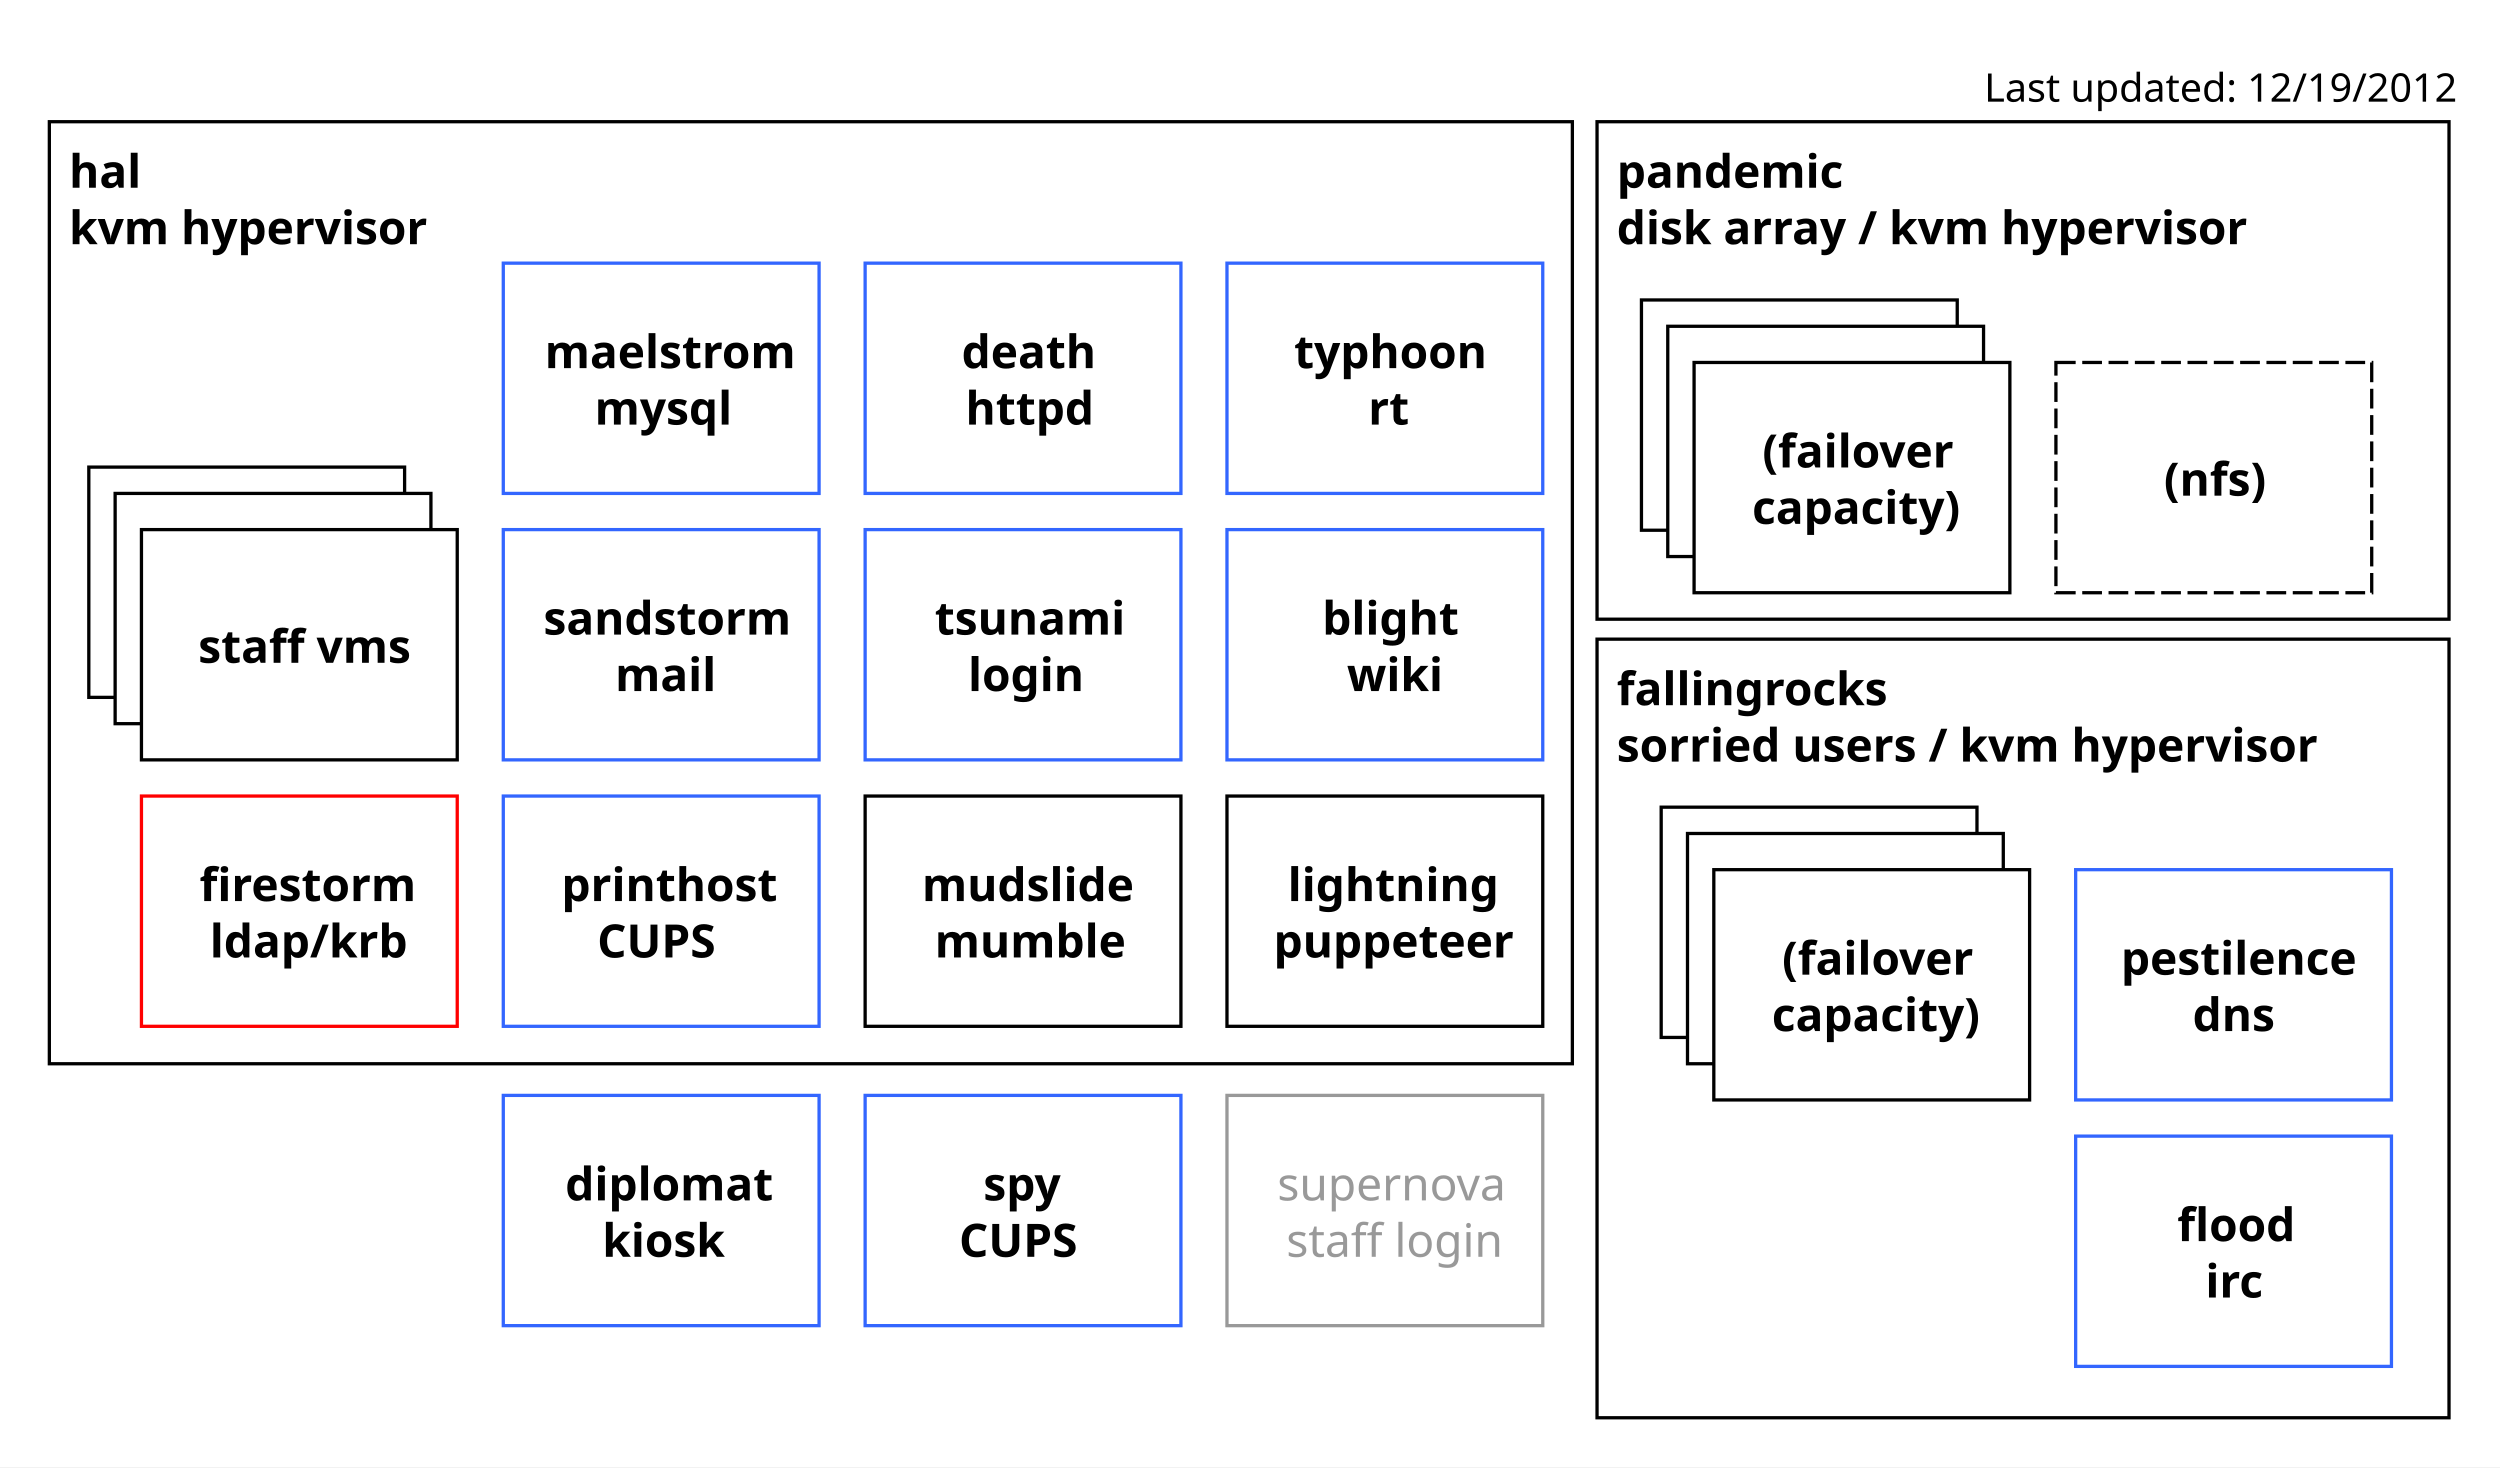
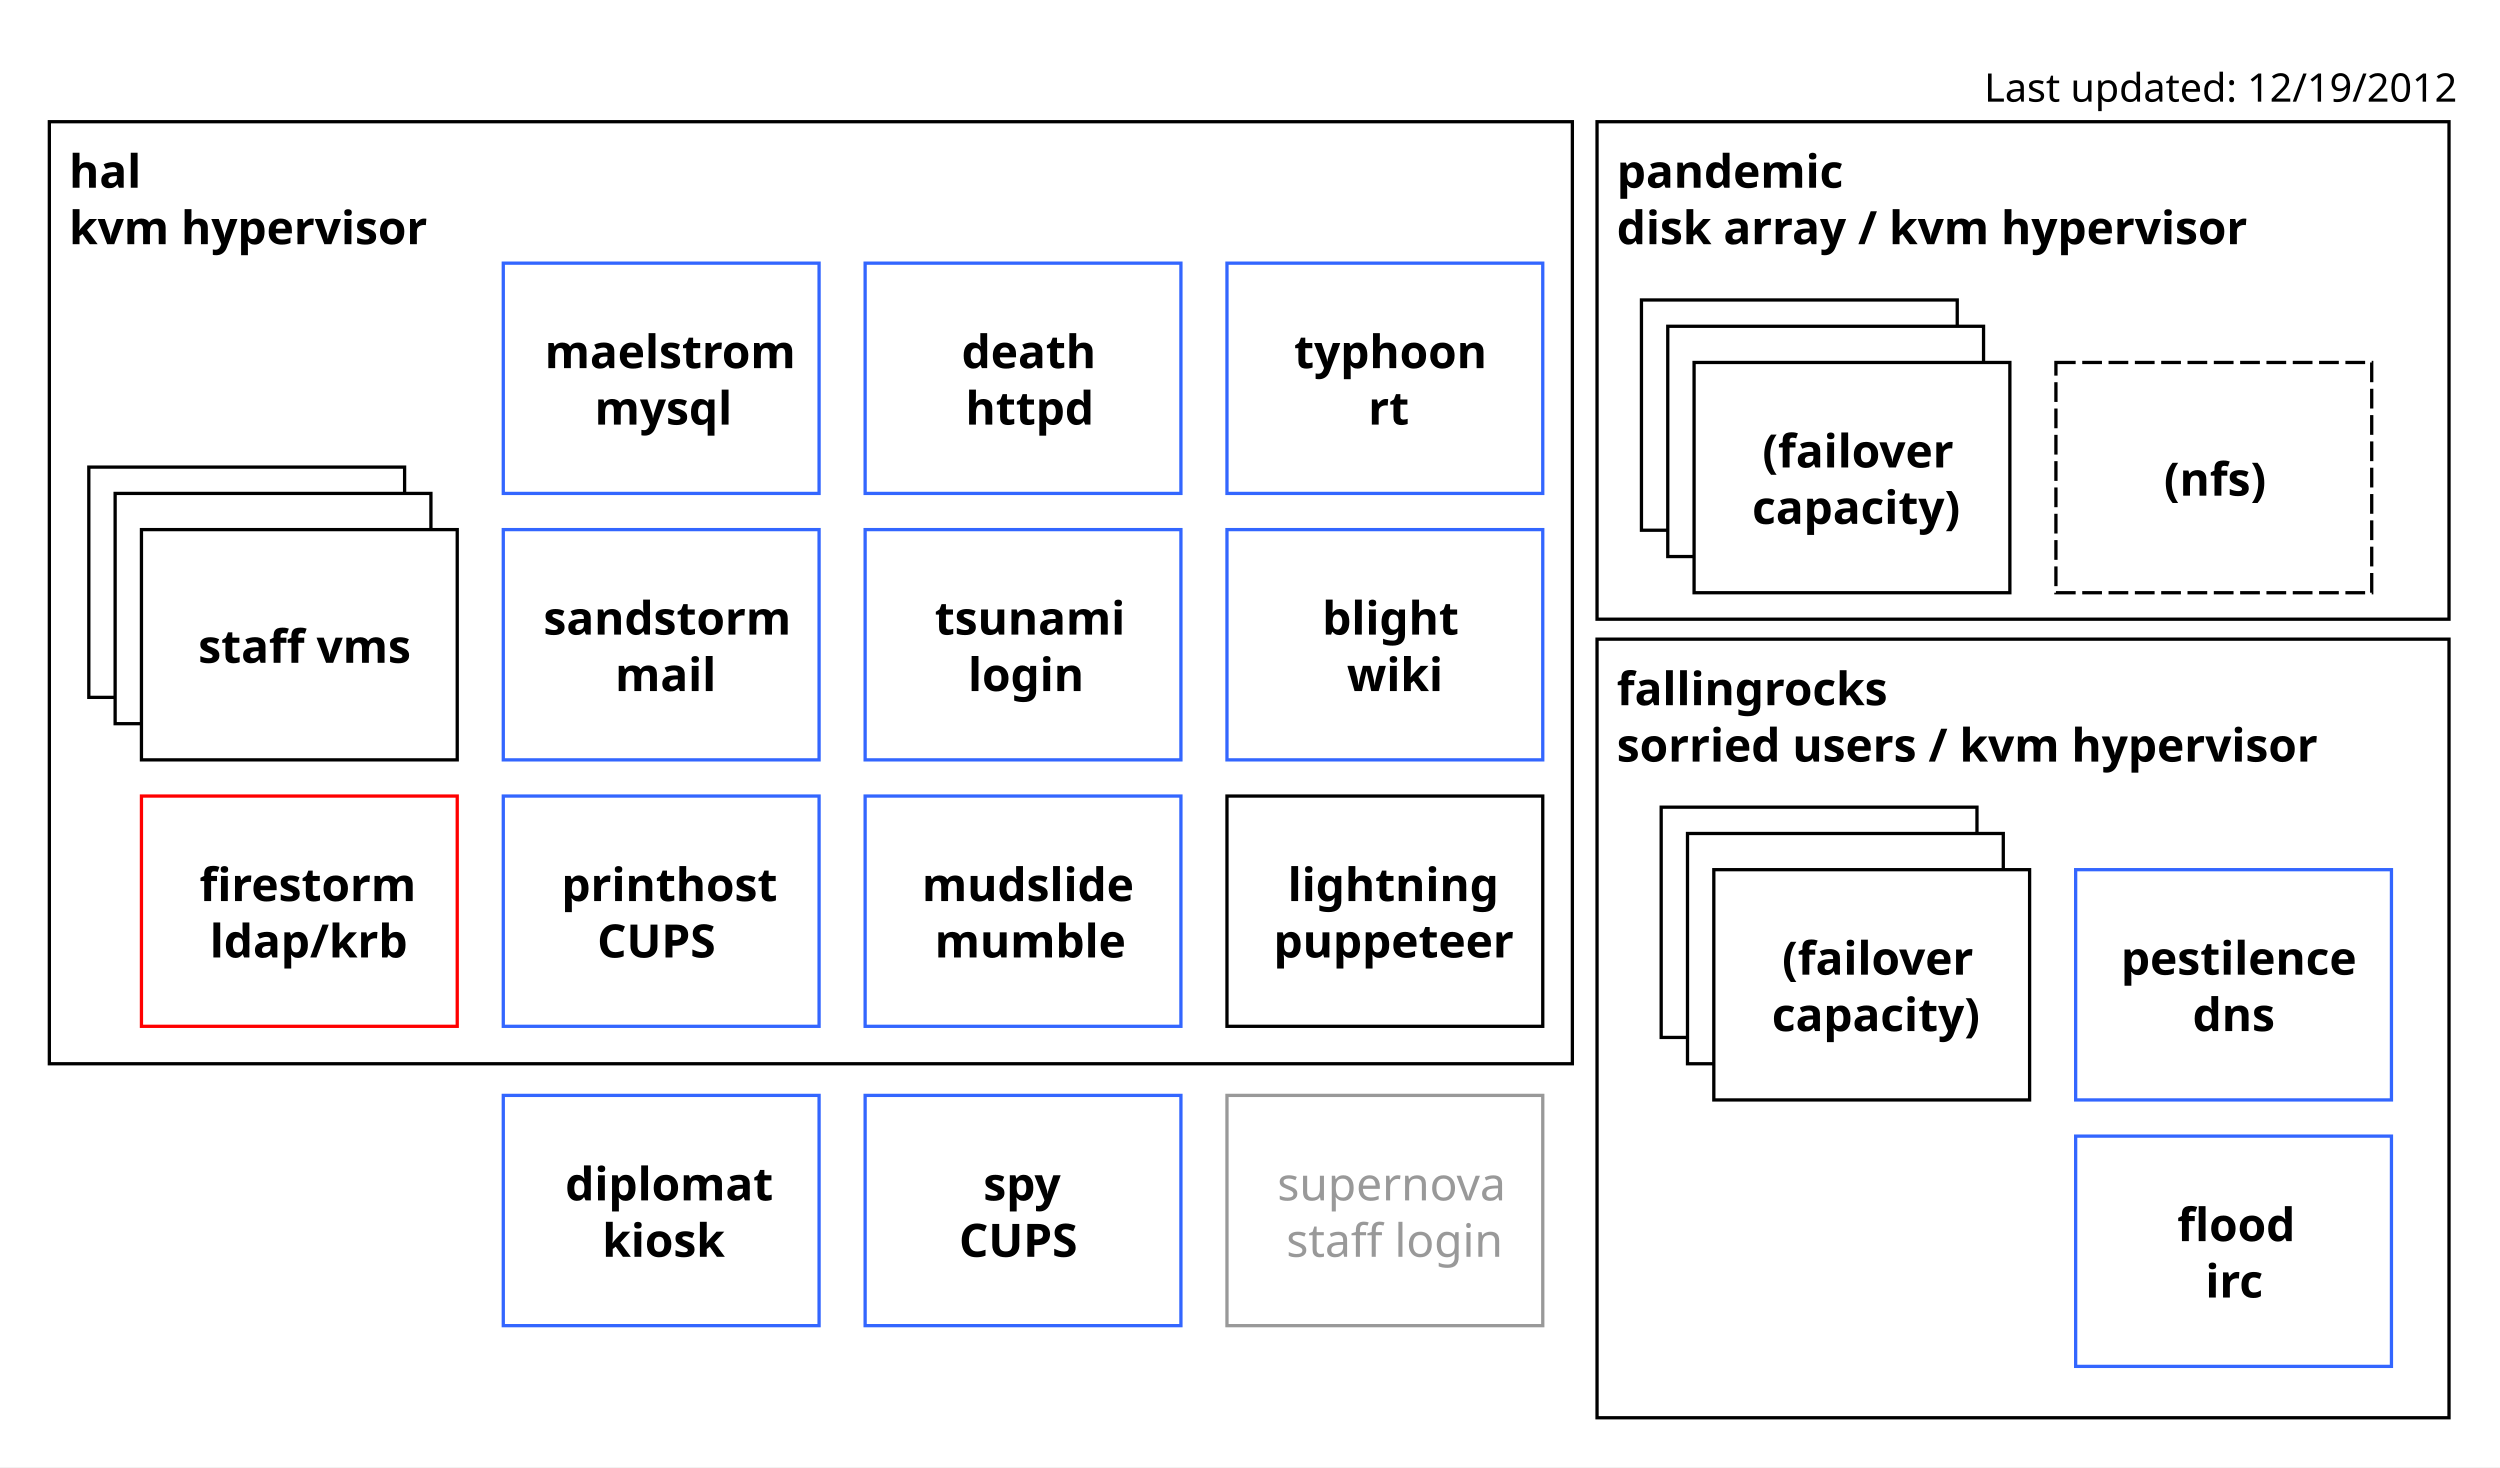
<svg xmlns="http://www.w3.org/2000/svg" xmlns:xlink="http://www.w3.org/1999/xlink" fill-opacity="1" color-rendering="auto" color-interpolation="auto" stroke="black" text-rendering="auto" stroke-linecap="square" width="760" stroke-miterlimit="10" stroke-opacity="1" shape-rendering="auto" fill="black" stroke-dasharray="none" font-weight="normal" stroke-width="1" height="446" font-family="'Dialog'" font-style="normal" stroke-linejoin="miter" font-size="12" stroke-dashoffset="0" image-rendering="auto">
  <defs id="genericDefs" />
  <g>
    <defs id="defs1">
      <clipPath clipPathUnits="userSpaceOnUse" id="clipPath1">
        <path d="M0 0 L760 0 L760 446 L0 446 L0 0 Z" />
      </clipPath>
      <clipPath clipPathUnits="userSpaceOnUse" id="clipPath2">
        <path d="M-63 -115 L697 -115 L697 331 L-63 331 L-63 -115 Z" />
      </clipPath>
    </defs>
    <g fill="white" transform="translate(63,115)" stroke="white">
      <rect x="-63" width="760" height="446" y="-115" clip-path="url(#clipPath2)" stroke="none" />
    </g>
    <g id="y.node.0">
      <a target="_blank" xlink:type="simple" xlink:href="hal/" xlink:show="new">
        <g>
          <g font-size="14" stroke-miterlimit="1.45" font-weight="bold" font-family="sans-serif" transform="matrix(1,0,0,1,63,115)" stroke-linecap="butt">
            <text x="-42" xml:space="preserve" y="-57.925" stroke="none">hal</text>
          </g>
          <g font-size="14" stroke-miterlimit="1.45" font-weight="bold" font-family="sans-serif" transform="matrix(1,0,0,1,63,115)" stroke-linecap="butt">
            <text x="-42" xml:space="preserve" y="-40.773" stroke="none">kvm hypervisor</text>
          </g>
        </g>
        <g stroke-linecap="butt" transform="matrix(1,0,0,1,63,115)" stroke-miterlimit="1.45">
          <rect fill="none" x="-48" width="463" height="286.381" y="-78" />
        </g>
      </a>
    </g>
    <g id="y.node.1">
      <a target="_blank" xlink:type="simple" xlink:href="death/" xlink:show="new">
        <g fill="white" transform="matrix(1,0,0,1,63,115)" stroke="white">
          <rect x="200" width="96" height="70" y="-35" stroke="none" />
        </g>
        <g>
          <g font-size="14" stroke-miterlimit="1.45" font-weight="bold" font-family="sans-serif" transform="matrix(1,0,0,1,63,115)" stroke-linecap="butt">
            <text x="229.331" xml:space="preserve" y="-3.076" stroke="none">death</text>
            <text x="230.51" xml:space="preserve" y="14.075" stroke="none">httpd</text>
          </g>
        </g>
        <g fill="rgb(51,102,255)" stroke-miterlimit="1.45" transform="matrix(1,0,0,1,63,115)" stroke-linecap="butt" stroke="rgb(51,102,255)">
          <rect fill="none" x="200" width="96" height="70" y="-35" />
        </g>
      </a>
    </g>
    <g id="y.node.2">
      <a target="_blank" xlink:type="simple" xlink:href="maelstrom/" xlink:show="new">
        <g fill="white" transform="matrix(1,0,0,1,63,115)" stroke="white">
          <rect x="90" width="96" height="70" y="-35" stroke="none" />
        </g>
        <g>
          <g font-size="14" stroke-miterlimit="1.45" font-weight="bold" font-family="sans-serif" transform="matrix(1,0,0,1,63,115)" stroke-linecap="butt">
            <text x="102.597" xml:space="preserve" y="-3.076" stroke="none">maelstrom</text>
            <text x="117.769" xml:space="preserve" y="14.075" stroke="none">mysql</text>
          </g>
        </g>
        <g fill="rgb(51,102,255)" stroke-miterlimit="1.45" transform="matrix(1,0,0,1,63,115)" stroke-linecap="butt" stroke="rgb(51,102,255)">
          <rect fill="none" x="90" width="96" height="70" y="-35" />
        </g>
      </a>
    </g>
    <g id="y.node.3">
      <a target="_blank" xlink:type="simple" xlink:href="tsunami/" xlink:show="new">
        <g fill="white" transform="matrix(1,0,0,1,63,115)" stroke="white">
          <rect x="200" width="96" height="70" y="46" stroke="none" />
        </g>
        <g>
          <g font-size="14" stroke-miterlimit="1.45" font-weight="bold" font-family="sans-serif" transform="matrix(1,0,0,1,63,115)" stroke-linecap="butt">
            <text x="221.162" xml:space="preserve" y="77.924" stroke="none">tsunami</text>
            <text x="231.283" xml:space="preserve" y="95.075" stroke="none">login</text>
          </g>
        </g>
        <g fill="rgb(51,102,255)" stroke-miterlimit="1.45" transform="matrix(1,0,0,1,63,115)" stroke-linecap="butt" stroke="rgb(51,102,255)">
          <rect fill="none" x="200" width="96" height="70" y="46" />
        </g>
      </a>
    </g>
    <g id="y.node.4">
      <a target="_blank" xlink:type="simple" xlink:href="lightning/" xlink:show="new">
        <g fill="white" transform="matrix(1,0,0,1,63,115)" stroke="white">
          <rect x="310" width="96" height="70" y="127" stroke="none" />
        </g>
        <g>
          <g font-size="14" stroke-miterlimit="1.45" font-weight="bold" font-family="sans-serif" transform="matrix(1,0,0,1,63,115)" stroke-linecap="butt">
            <text x="328.455" xml:space="preserve" y="158.924" stroke="none">lightning</text>
            <text x="324.162" xml:space="preserve" y="176.075" stroke="none">puppeteer</text>
          </g>
        </g>
        <g stroke-linecap="butt" transform="matrix(1,0,0,1,63,115)" stroke-miterlimit="1.45">
          <rect fill="none" x="310" width="96" height="70" y="127" />
        </g>
      </a>
    </g>
    <g id="y.node.5">
      <a target="_blank" xlink:type="simple" xlink:href="supernova/" xlink:show="new">
        <g fill="white" transform="matrix(1,0,0,1,63,115)" stroke="white">
          <rect x="310" width="96" height="70" y="218" stroke="none" />
        </g>
        <g>
          <g font-size="14" stroke-linecap="butt" transform="matrix(1,0,0,1,63,115)" fill="rgb(153,153,153)" font-family="sans-serif" stroke="rgb(153,153,153)" stroke-miterlimit="1.45">
            <text x="325.31" xml:space="preserve" y="249.924" stroke="none">supernova</text>
            <text x="328.038" xml:space="preserve" y="267.075" stroke="none">staff login</text>
          </g>
        </g>
        <g fill="rgb(153,153,153)" stroke-miterlimit="1.45" transform="matrix(1,0,0,1,63,115)" stroke-linecap="butt" stroke="rgb(153,153,153)">
          <rect fill="none" x="310" width="96" height="70" y="218" />
        </g>
      </a>
    </g>
    <g id="y.node.6">
      <a target="_blank" xlink:type="simple" xlink:href="firestorm/" xlink:show="new">
        <g fill="white" transform="matrix(1,0,0,1,63,115)" stroke="white">
          <rect x="-20" width="96" height="70" y="127" stroke="none" />
        </g>
        <g>
          <g font-size="14" stroke-miterlimit="1.45" font-weight="bold" font-family="sans-serif" transform="matrix(1,0,0,1,63,115)" stroke-linecap="butt">
            <text x="-2.341" xml:space="preserve" y="158.924" stroke="none">firestorm</text>
            <text x="0.772" xml:space="preserve" y="176.075" stroke="none">ldap/krb</text>
          </g>
        </g>
        <g fill="red" stroke-miterlimit="1.45" transform="matrix(1,0,0,1,63,115)" stroke-linecap="butt" stroke="red">
          <rect fill="none" x="-20" width="96" height="70" y="127" />
        </g>
      </a>
    </g>
    <g id="y.node.7">
      <g fill="white" transform="matrix(1,0,0,1,63,115)" stroke="white">
        <rect x="-36" width="96" height="70" y="27" stroke="none" />
      </g>
      <g />
      <g stroke-linecap="butt" transform="matrix(1,0,0,1,63,115)" stroke-miterlimit="1.45">
        <rect fill="none" x="-36" width="96" height="70" y="27" />
      </g>
    </g>
    <g id="y.node.8">
      <g fill="white" transform="matrix(1,0,0,1,63,115)" stroke="white">
        <rect x="-28" width="96" height="70" y="35" stroke="none" />
      </g>
      <g />
      <g stroke-linecap="butt" transform="matrix(1,0,0,1,63,115)" stroke-miterlimit="1.45">
        <rect fill="none" x="-28" width="96" height="70" y="35" />
      </g>
    </g>
    <g id="y.node.9">
      <g fill="white" transform="matrix(1,0,0,1,63,115)" stroke="white">
        <rect x="-20" width="96" height="70" y="46" stroke="none" />
      </g>
      <g>
        <g font-size="14" stroke-miterlimit="1.45" font-weight="bold" font-family="sans-serif" transform="matrix(1,0,0,1,63,115)" stroke-linecap="butt">
          <text x="-2.734" xml:space="preserve" y="86.499" stroke="none">staff vms</text>
        </g>
      </g>
      <g stroke-linecap="butt" transform="matrix(1,0,0,1,63,115)" stroke-miterlimit="1.45">
        <rect fill="none" x="-20" width="96" height="70" y="46" />
      </g>
    </g>
    <g id="y.node.10">
      <a target="_blank" xlink:type="simple" xlink:href="sandstorm/" xlink:show="new">
        <g fill="white" transform="matrix(1,0,0,1,63,115)" stroke="white">
          <rect x="90" width="96" height="70" y="46" stroke="none" />
        </g>
        <g>
          <g font-size="14" stroke-miterlimit="1.45" font-weight="bold" font-family="sans-serif" transform="matrix(1,0,0,1,63,115)" stroke-linecap="butt">
            <text x="102.214" xml:space="preserve" y="77.924" stroke="none">sandstorm</text>
            <text x="123.993" xml:space="preserve" y="95.075" stroke="none">mail</text>
          </g>
        </g>
        <g fill="rgb(51,102,255)" stroke-miterlimit="1.45" transform="matrix(1,0,0,1,63,115)" stroke-linecap="butt" stroke="rgb(51,102,255)">
          <rect fill="none" x="90" width="96" height="70" y="46" />
        </g>
      </a>
    </g>
    <g id="y.node.11">
      <a target="_blank" xlink:type="simple" xlink:href="pox/" xlink:show="new">
        <g>
          <g font-size="14" stroke-miterlimit="1.45" font-weight="bold" font-family="sans-serif" transform="matrix(1,0,0,1,63,115)" stroke-linecap="butt">
            <text x="428.5" xml:space="preserve" y="-57.925" stroke="none">pandemic</text>
            <text x="428.5" xml:space="preserve" y="-40.773" stroke="none">disk array / kvm hypervisor</text>
          </g>
        </g>
        <g stroke-linecap="butt" transform="matrix(1,0,0,1,63,115)" stroke-miterlimit="1.45">
          <rect fill="none" x="422.5" width="259" height="151.235" y="-78" />
        </g>
      </a>
    </g>
    <g id="y.node.12">
      <g fill="white" transform="matrix(1,0,0,1,63,115)" stroke="white">
        <rect x="436" width="96" height="70" y="-23.81" stroke="none" />
      </g>
      <g />
      <g stroke-linecap="butt" transform="matrix(1,0,0,1,63,115)" stroke-miterlimit="1.45">
        <rect fill="none" x="436" width="96" height="70" y="-23.81" />
      </g>
    </g>
    <g id="y.node.13">
      <g fill="white" transform="matrix(1,0,0,1,63,115)" stroke="white">
        <rect x="444" width="96" height="70" y="-15.81" stroke="none" />
      </g>
      <g />
      <g stroke-linecap="butt" transform="matrix(1,0,0,1,63,115)" stroke-miterlimit="1.45">
        <rect fill="none" x="444" width="96" height="70" y="-15.81" />
      </g>
    </g>
    <g id="y.node.14">
      <g fill="white" transform="matrix(1,0,0,1,63,115)" stroke="white">
        <rect x="452" width="96" height="70" y="-4.81" stroke="none" />
      </g>
      <g>
        <g font-size="14" stroke-miterlimit="1.45" font-weight="bold" font-family="sans-serif" transform="matrix(1,0,0,1,63,115)" stroke-linecap="butt">
          <text x="472.769" xml:space="preserve" y="27.114" stroke="none">(failover</text>
          <text x="469.652" xml:space="preserve" y="44.266" stroke="none">capacity)</text>
        </g>
      </g>
      <g stroke-linecap="butt" transform="matrix(1,0,0,1,63,115)" stroke-miterlimit="1.45">
        <rect fill="none" x="452" width="96" height="70" y="-4.81" />
      </g>
    </g>
    <g id="y.node.15">
      <a target="_blank" xlink:type="simple" xlink:href="pandemic/" xlink:show="new">
        <g fill="white" transform="matrix(1,0,0,1,63,115)" stroke="white">
          <rect x="562" width="96" height="70" y="-4.81" stroke="none" />
        </g>
        <g>
          <g font-size="14" stroke-miterlimit="1.45" font-weight="bold" font-family="sans-serif" transform="matrix(1,0,0,1,63,115)" stroke-linecap="butt">
            <text x="594.838" xml:space="preserve" y="35.69" stroke="none">(nfs)</text>
          </g>
        </g>
        <g stroke-dasharray="6,2" stroke-miterlimit="1.45" transform="matrix(1,0,0,1,63,115)" stroke-linecap="butt">
          <rect fill="none" x="562" width="96" height="70" y="-4.81" />
        </g>
      </a>
    </g>
    <g id="y.node.16">
      <a target="_blank" xlink:type="simple" xlink:href="typhoon/" xlink:show="new">
        <g fill="white" transform="matrix(1,0,0,1,63,115)" stroke="white">
          <rect x="310" width="96" height="70" y="-35" stroke="none" />
        </g>
        <g>
          <g font-size="14" stroke-miterlimit="1.45" font-weight="bold" font-family="sans-serif" transform="matrix(1,0,0,1,63,115)" stroke-linecap="butt">
            <text x="330.397" xml:space="preserve" y="-3.076" stroke="none">typhoon</text>
            <text x="352.945" xml:space="preserve" y="14.075" stroke="none">rt</text>
          </g>
        </g>
        <g fill="rgb(51,102,255)" stroke-miterlimit="1.45" transform="matrix(1,0,0,1,63,115)" stroke-linecap="butt" stroke="rgb(51,102,255)">
          <rect fill="none" x="310" width="96" height="70" y="-35" />
        </g>
      </a>
    </g>
    <g id="y.node.17">
      <g>
        <g stroke-miterlimit="1.45" font-family="sans-serif" transform="matrix(1,0,0,1,63,115)" stroke-linecap="butt">
          <text x="540.2" xml:space="preserve" y="-84.089" stroke="none">Last updated: 12/19/2012</text>
        </g>
      </g>
    </g>
    <g id="y.node.18">
      <a target="_blank" xlink:type="simple" xlink:href="blight/" xlink:show="new">
        <g fill="white" transform="matrix(1,0,0,1,63,115)" stroke="white">
          <rect x="310" width="96" height="70" y="46" stroke="none" />
        </g>
        <g>
          <g font-size="14" stroke-miterlimit="1.45" font-weight="bold" font-family="sans-serif" transform="matrix(1,0,0,1,63,115)" stroke-linecap="butt">
            <text x="338.952" xml:space="preserve" y="77.924" stroke="none">blight</text>
            <text x="342.828" xml:space="preserve" y="95.075" stroke="none"> wiki</text>
          </g>
        </g>
        <g fill="rgb(51,102,255)" stroke-miterlimit="1.45" transform="matrix(1,0,0,1,63,115)" stroke-linecap="butt" stroke="rgb(51,102,255)">
          <rect fill="none" x="310" width="96" height="70" y="46" />
        </g>
      </a>
    </g>
    <g id="y.node.19">
      <a target="_blank" xlink:type="simple" xlink:href="pox/" xlink:show="new">
        <g>
          <g font-size="14" stroke-miterlimit="1.45" font-weight="bold" font-family="sans-serif" transform="matrix(1,0,0,1,63,115)" stroke-linecap="butt">
            <text x="428.5" xml:space="preserve" y="99.378" stroke="none">fallingrocks</text>
            <text x="428.5" xml:space="preserve" y="116.529" stroke="none">sorried users / kvm hypervisor</text>
          </g>
        </g>
        <g stroke-linecap="butt" transform="matrix(1,0,0,1,63,115)" stroke-miterlimit="1.45">
          <rect fill="none" x="422.5" width="259" height="236.697" y="79.303" />
        </g>
      </a>
    </g>
    <g id="y.node.20">
      <g fill="white" transform="matrix(1,0,0,1,63,115)" stroke="white">
        <rect x="442" width="96" height="70" y="130.381" stroke="none" />
      </g>
      <g />
      <g stroke-linecap="butt" transform="matrix(1,0,0,1,63,115)" stroke-miterlimit="1.45">
        <rect fill="none" x="442" width="96" height="70" y="130.381" />
      </g>
    </g>
    <g id="y.node.21">
      <g fill="white" transform="matrix(1,0,0,1,63,115)" stroke="white">
        <rect x="450" width="96" height="70" y="138.381" stroke="none" />
      </g>
      <g />
      <g stroke-linecap="butt" transform="matrix(1,0,0,1,63,115)" stroke-miterlimit="1.45">
        <rect fill="none" x="450" width="96" height="70" y="138.381" />
      </g>
    </g>
    <g id="y.node.22">
      <a target="_blank" xlink:type="simple" xlink:href="mudslide/" xlink:show="new">
        <g fill="white" transform="matrix(1,0,0,1,63,115)" stroke="white">
          <rect x="200" width="96" height="70" y="127" stroke="none" />
        </g>
        <g>
          <g font-size="14" stroke-miterlimit="1.45" font-weight="bold" font-family="sans-serif" transform="matrix(1,0,0,1,63,115)" stroke-linecap="butt">
            <text x="217.273" xml:space="preserve" y="158.924" stroke="none">mudslide</text>
            <text x="221.162" xml:space="preserve" y="176.075" stroke="none">mumble</text>
          </g>
        </g>
-         <g stroke-linecap="butt" transform="matrix(1,0,0,1,63,115)" stroke-miterlimit="1.45">
+         <g fill="rgb(51,102,255)" stroke-miterlimit="1.45" transform="matrix(1,0,0,1,63,115)" stroke-linecap="butt" stroke="rgb(51,102,255)">
          <rect fill="none" x="200" width="96" height="70" y="127" />
        </g>
      </a>
    </g>
    <g id="y.node.23">
      <a target="_blank" xlink:type="simple" xlink:href="printhost/" xlink:show="new">
        <g fill="white" transform="matrix(1,0,0,1,63,115)" stroke="white">
          <rect x="90" width="96" height="70" y="127" stroke="none" />
        </g>
        <g>
          <g font-size="14" stroke-miterlimit="1.45" font-weight="bold" font-family="sans-serif" transform="matrix(1,0,0,1,63,115)" stroke-linecap="butt">
            <text x="107.672" xml:space="preserve" y="158.924" stroke="none">printhost</text>
            <text x="118.552" xml:space="preserve" y="176.075" stroke="none">CUPS</text>
          </g>
        </g>
        <g fill="rgb(51,102,255)" stroke-miterlimit="1.45" transform="matrix(1,0,0,1,63,115)" stroke-linecap="butt" stroke="rgb(51,102,255)">
          <rect fill="none" x="90" width="96" height="70" y="127" />
        </g>
      </a>
    </g>
    <g id="y.node.24">
      <g fill="white" transform="matrix(1,0,0,1,63,115)" stroke="white">
        <rect x="458" width="96" height="70" y="149.381" stroke="none" />
      </g>
      <g>
        <g font-size="14" stroke-miterlimit="1.45" font-weight="bold" font-family="sans-serif" transform="matrix(1,0,0,1,63,115)" stroke-linecap="butt">
          <text x="478.769" xml:space="preserve" y="181.305" stroke="none">(failover</text>
          <text x="475.652" xml:space="preserve" y="198.456" stroke="none">capacity)</text>
        </g>
      </g>
      <g stroke-linecap="butt" transform="matrix(1,0,0,1,63,115)" stroke-miterlimit="1.45">
        <rect fill="none" x="458" width="96" height="70" y="149.381" />
      </g>
    </g>
    <g id="y.node.25">
      <a target="_blank" xlink:type="simple" xlink:href="pestilence/" xlink:show="new">
        <g fill="white" transform="matrix(1,0,0,1,63,115)" stroke="white">
          <rect x="568" width="96" height="70" y="149.381" stroke="none" />
        </g>
        <g>
          <g font-size="14" stroke-miterlimit="1.45" font-weight="bold" font-family="sans-serif" transform="matrix(1,0,0,1,63,115)" stroke-linecap="butt">
            <text x="581.762" xml:space="preserve" y="181.305" stroke="none">pestilence</text>
            <text x="603.555" xml:space="preserve" y="198.456" stroke="none">dns</text>
          </g>
        </g>
        <g fill="rgb(51,102,255)" stroke-miterlimit="1.45" transform="matrix(1,0,0,1,63,115)" stroke-linecap="butt" stroke="rgb(51,102,255)">
          <rect fill="none" x="568" width="96" height="70" y="149.381" />
        </g>
      </a>
    </g>
    <g id="y.node.26">
      <a target="_blank" xlink:type="simple" xlink:href="spy/" xlink:show="new">
        <g fill="white" transform="matrix(1,0,0,1,63,115)" stroke="white">
          <rect x="200" width="96" height="70" y="218" stroke="none" />
        </g>
        <g>
          <g font-size="14" stroke-miterlimit="1.45" font-weight="bold" font-family="sans-serif" transform="matrix(1,0,0,1,63,115)" stroke-linecap="butt">
            <text x="235.938" xml:space="preserve" y="249.924" stroke="none">spy</text>
            <text x="228.552" xml:space="preserve" y="267.075" stroke="none">CUPS</text>
          </g>
        </g>
        <g fill="rgb(51,102,255)" stroke-miterlimit="1.45" transform="matrix(1,0,0,1,63,115)" stroke-linecap="butt" stroke="rgb(51,102,255)">
          <rect fill="none" x="200" width="96" height="70" y="218" />
        </g>
      </a>
    </g>
    <g id="y.node.27">
      <a target="_blank" xlink:type="simple" xlink:href="diplomat/" xlink:show="new">
        <g fill="white" transform="matrix(1,0,0,1,63,115)" stroke="white">
          <rect x="90" width="96" height="70" y="218" stroke="none" />
        </g>
        <g>
          <g font-size="14" stroke-miterlimit="1.45" font-weight="bold" font-family="sans-serif" transform="matrix(1,0,0,1,63,115)" stroke-linecap="butt">
            <text x="108.835" xml:space="preserve" y="249.924" stroke="none">diplomat</text>
            <text x="120.1" xml:space="preserve" y="267.075" stroke="none">kiosk</text>
          </g>
        </g>
        <g fill="rgb(51,102,255)" stroke-miterlimit="1.45" transform="matrix(1,0,0,1,63,115)" stroke-linecap="butt" stroke="rgb(51,102,255)">
          <rect fill="none" x="90" width="96" height="70" y="218" />
        </g>
      </a>
    </g>
    <g id="y.node.28">
      <a target="_blank" xlink:type="simple" xlink:href="flood/" xlink:show="new">
        <g fill="white" transform="matrix(1,0,0,1,63,115)" stroke="white">
          <rect x="568" width="96" height="70" y="230.381" stroke="none" />
        </g>
        <g>
          <g font-size="14" stroke-miterlimit="1.45" font-weight="bold" font-family="sans-serif" transform="matrix(1,0,0,1,63,115)" stroke-linecap="butt">
            <text x="598.896" xml:space="preserve" y="262.305" stroke="none">flood</text>
            <text x="607.438" xml:space="preserve" y="279.456" stroke="none">irc</text>
          </g>
        </g>
        <g fill="rgb(51,102,255)" stroke-miterlimit="1.45" transform="matrix(1,0,0,1,63,115)" stroke-linecap="butt" stroke="rgb(51,102,255)">
          <rect fill="none" x="568" width="96" height="70" y="230.381" />
        </g>
      </a>
    </g>
    <g id="y.edge.0" />
  </g>
</svg>
